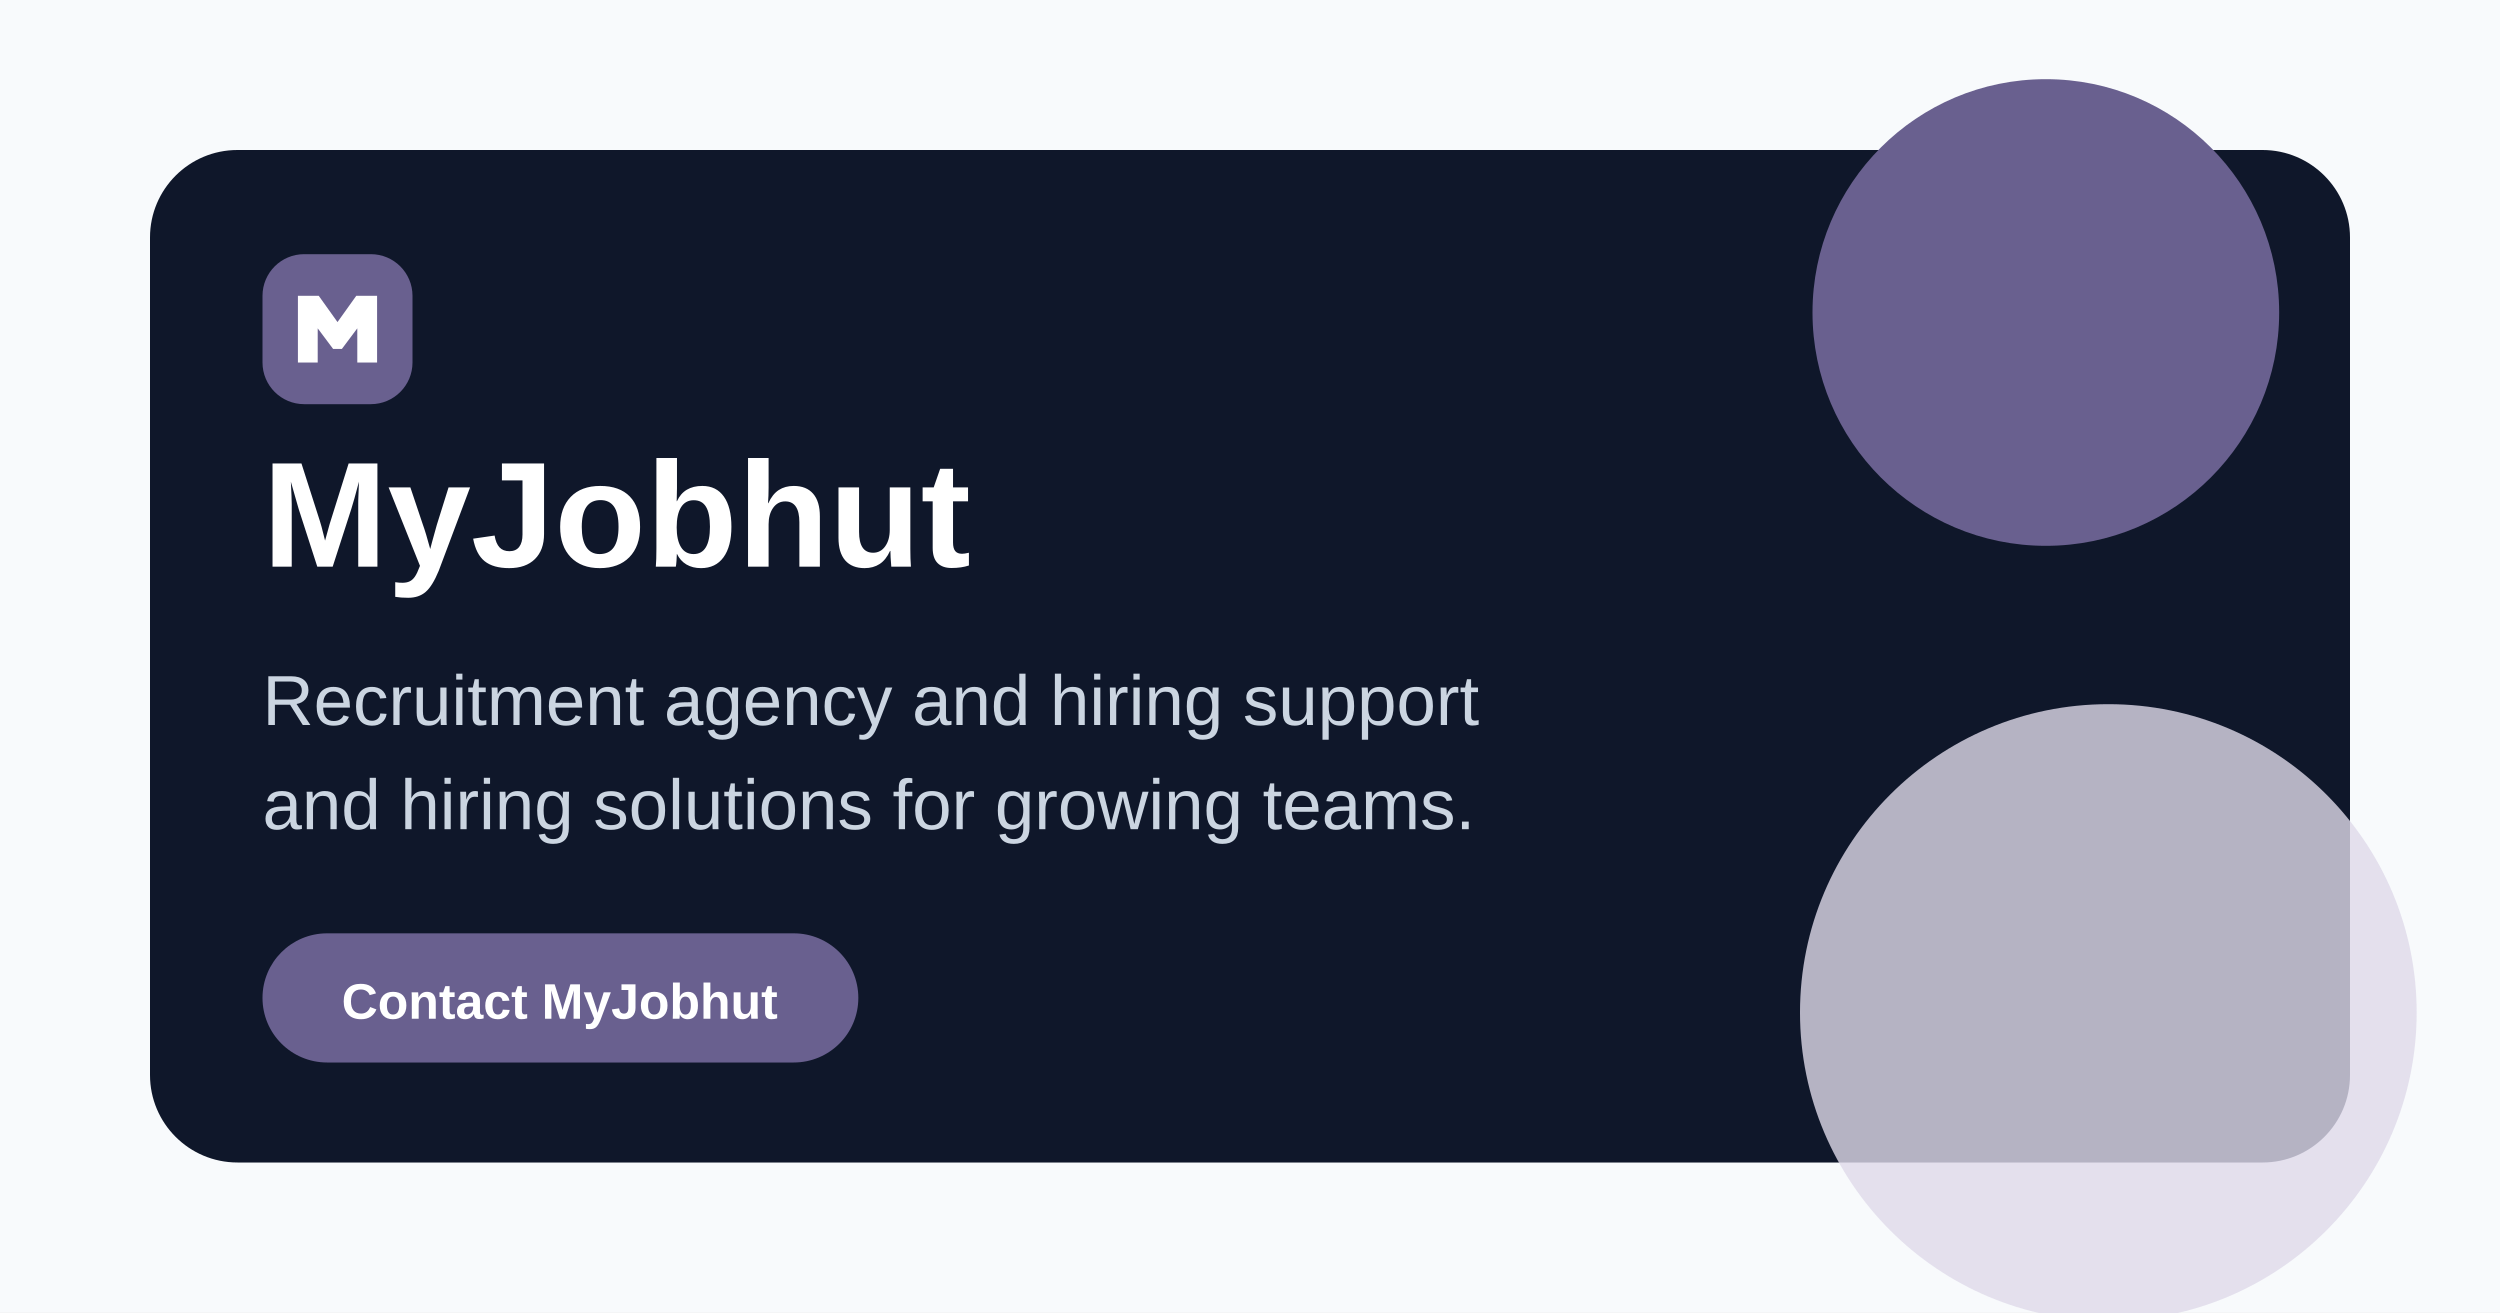
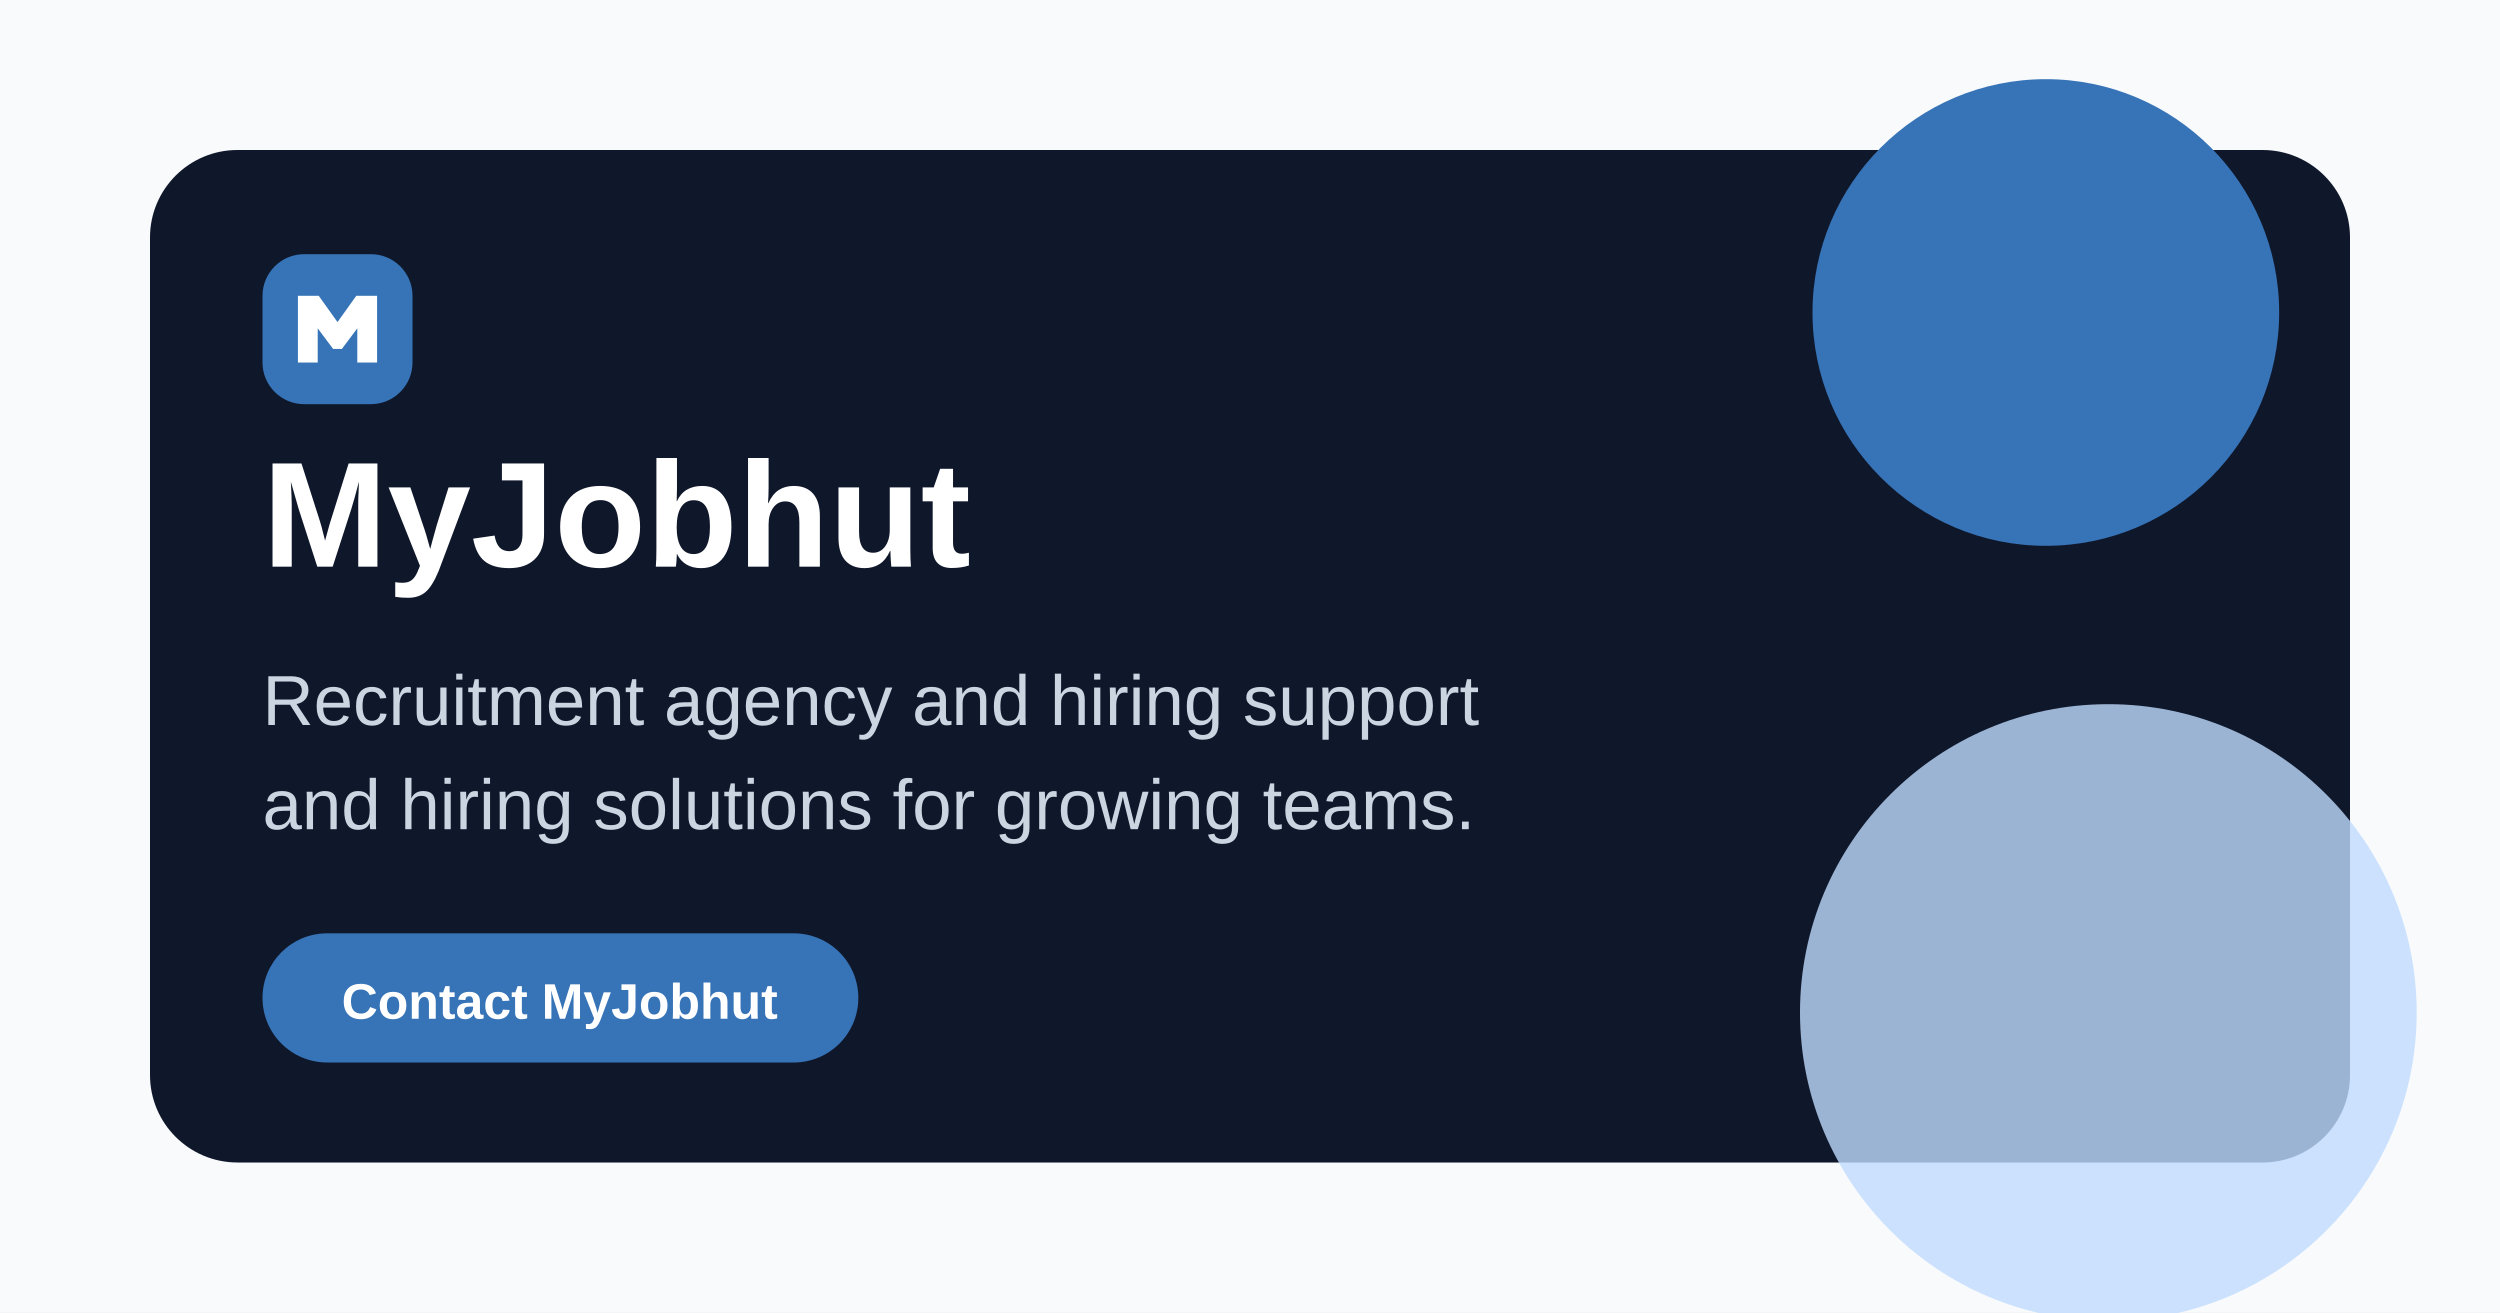
<svg xmlns="http://www.w3.org/2000/svg" width="1200" height="630" viewBox="0 0 1200 630" fill="none">
  <rect width="1200" height="630" fill="#F8FAFC" />
  <rect x="72" y="72" width="1056" height="486" rx="42" fill="#0F172A" />
-   <circle cx="982" cy="150" r="112" fill="#69608F" />
-   <circle cx="1012" cy="486" r="148" fill="#DED9EA" fill-opacity="0.8" />
-   <rect x="126" y="122" width="72" height="72" rx="20" fill="#69608F" />
+   <circle cx="982" cy="150" r="112" fill="#3673B7" />
+   <circle cx="1012" cy="486" r="148" fill="#BFDBFE" fill-opacity="0.8" />
+   <rect x="126" y="122" width="72" height="72" rx="20" fill="#3673B7" />
  <path d="M143 174V142H153L162 154.6L171 142H181V174H171.5V157.6L164.1 167.5H159.9L152.5 157.6V174H143Z" fill="white" />
  <text x="126" y="272" fill="white" font-family="Arial, Helvetica, sans-serif" font-size="72" font-weight="700">MyJobhut</text>
  <text x="126" y="348" fill="#CBD5E1" font-family="Arial, Helvetica, sans-serif" font-size="34" font-weight="500">Recruitment agency and hiring support</text>
  <text x="126" y="398" fill="#CBD5E1" font-family="Arial, Helvetica, sans-serif" font-size="34" font-weight="500">and hiring solutions for growing teams.</text>
-   <rect x="126" y="448" width="286" height="62" rx="31" fill="#69608F" />
+   <rect x="126" y="448" width="286" height="62" rx="31" fill="#3673B7" />
  <text x="164" y="489" fill="white" font-family="Arial, Helvetica, sans-serif" font-size="24" font-weight="700">Contact MyJobhut</text>
</svg>
